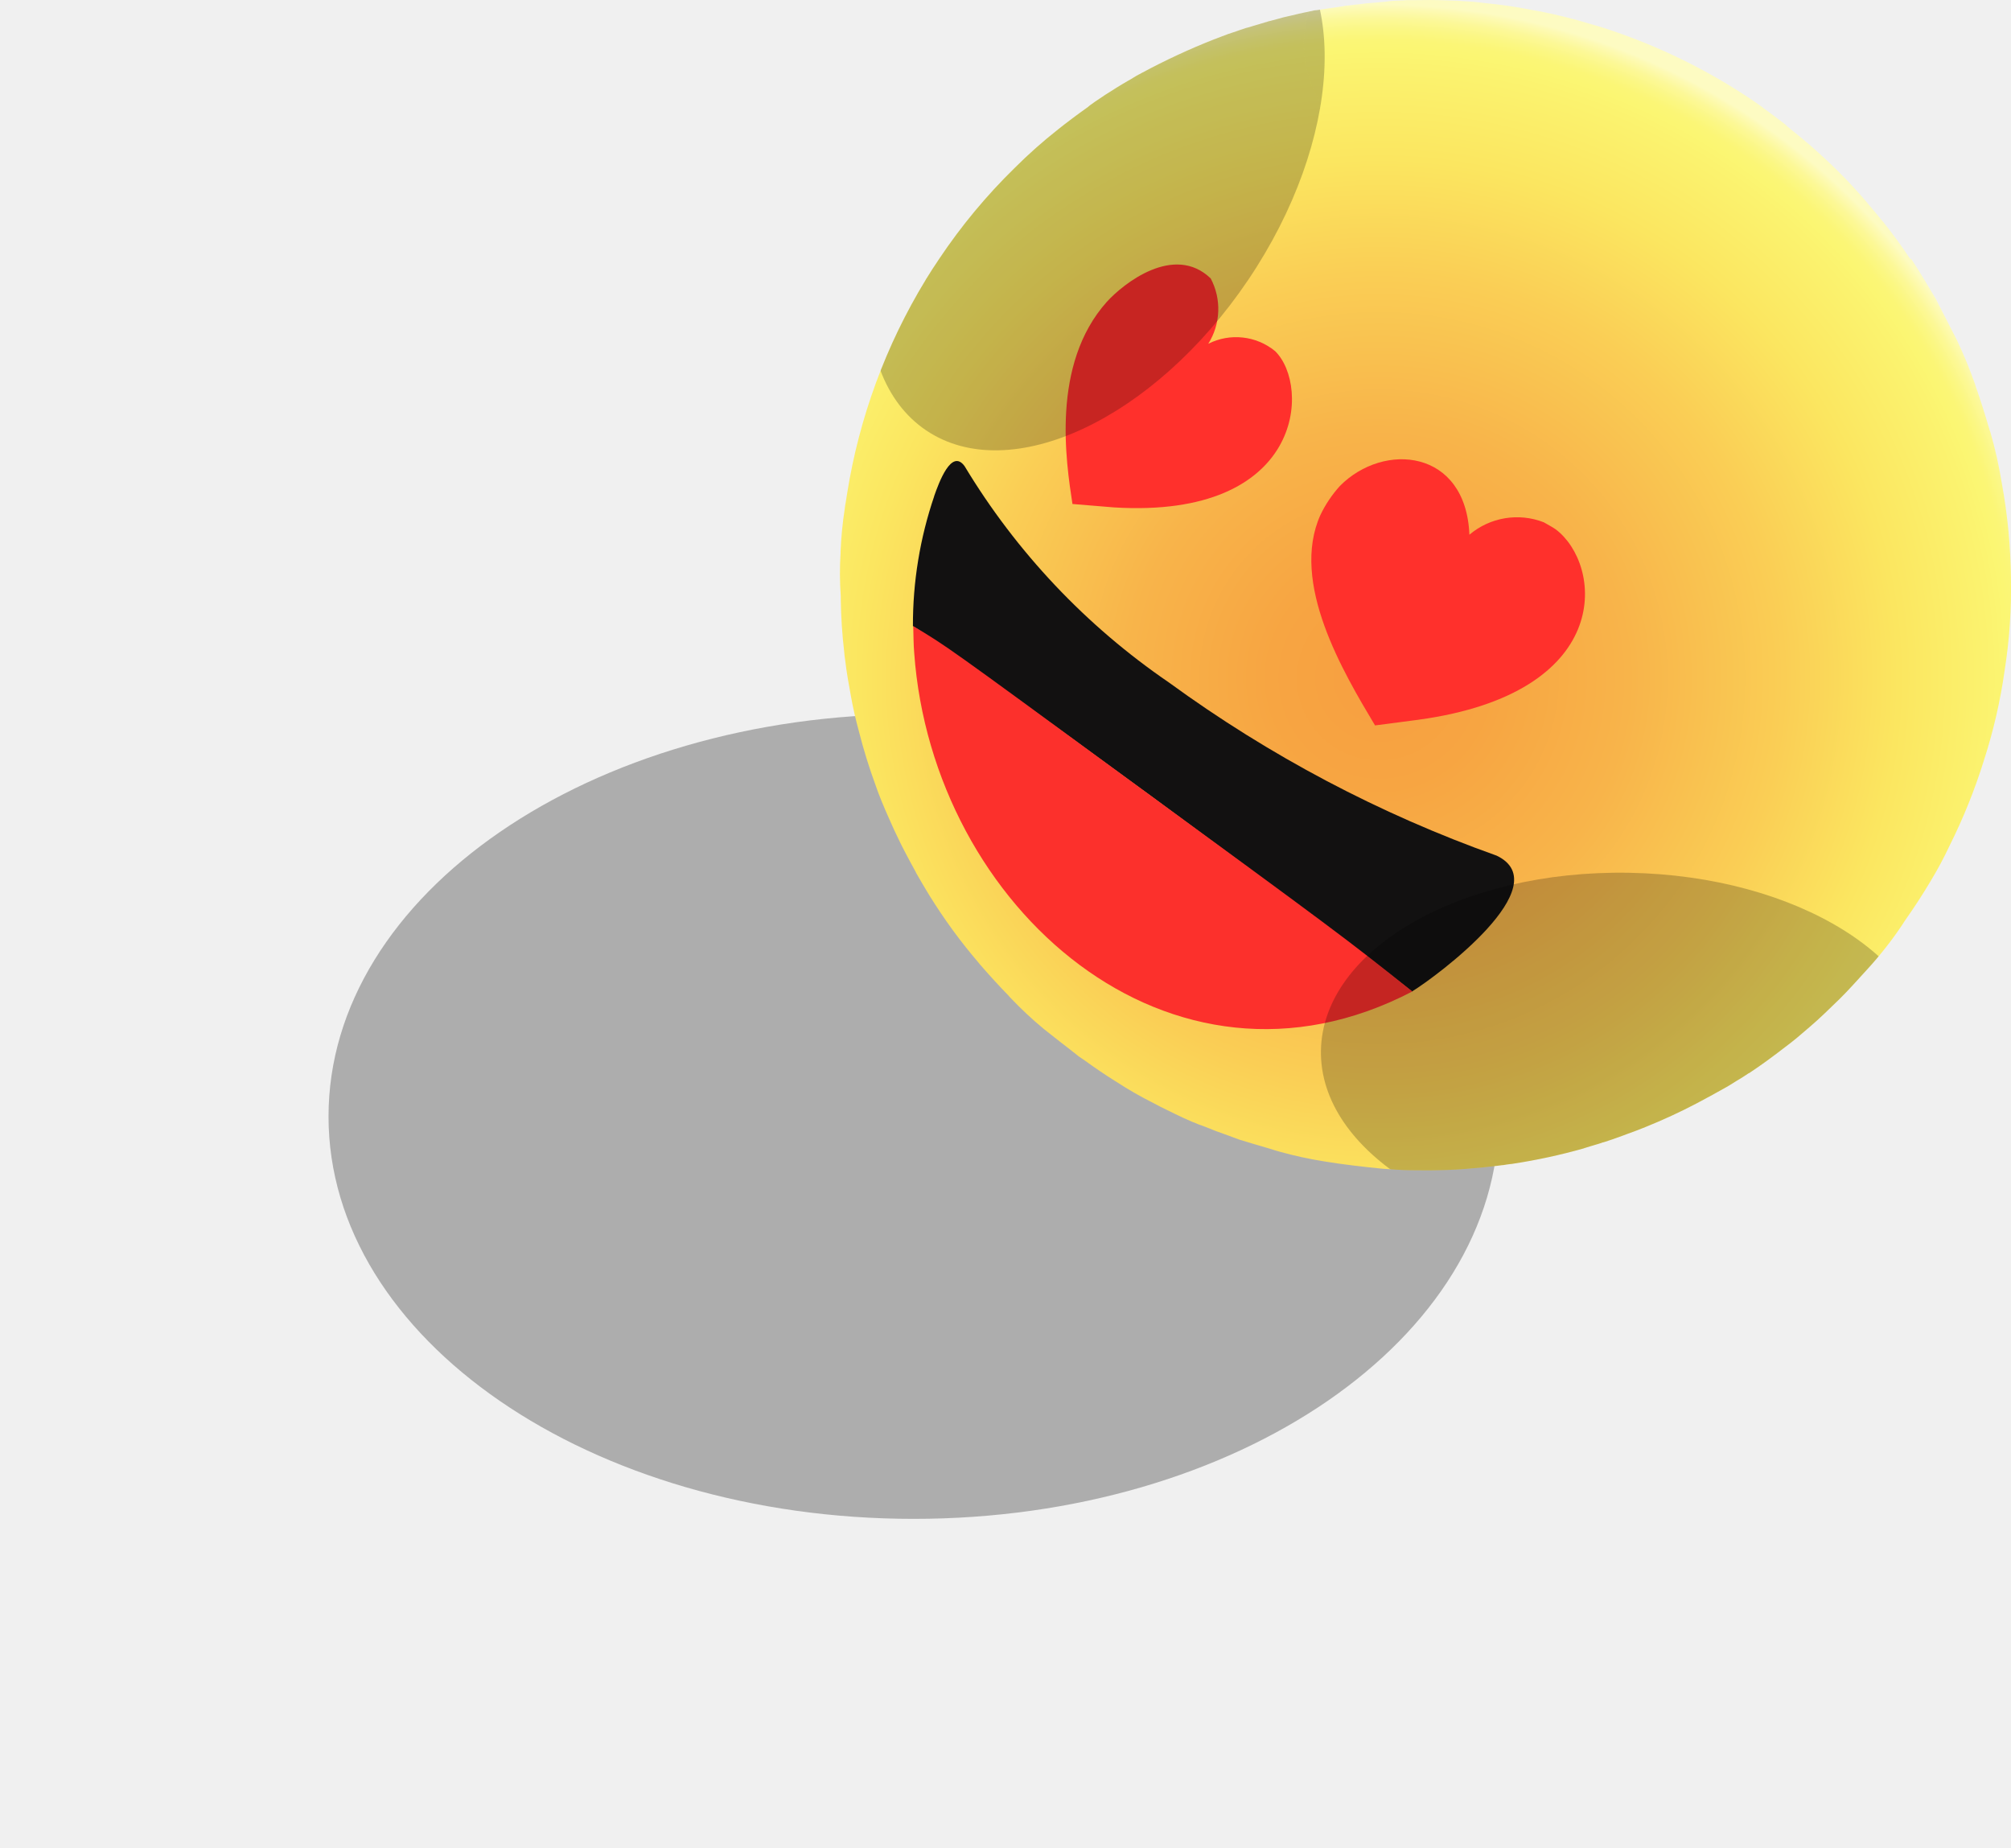
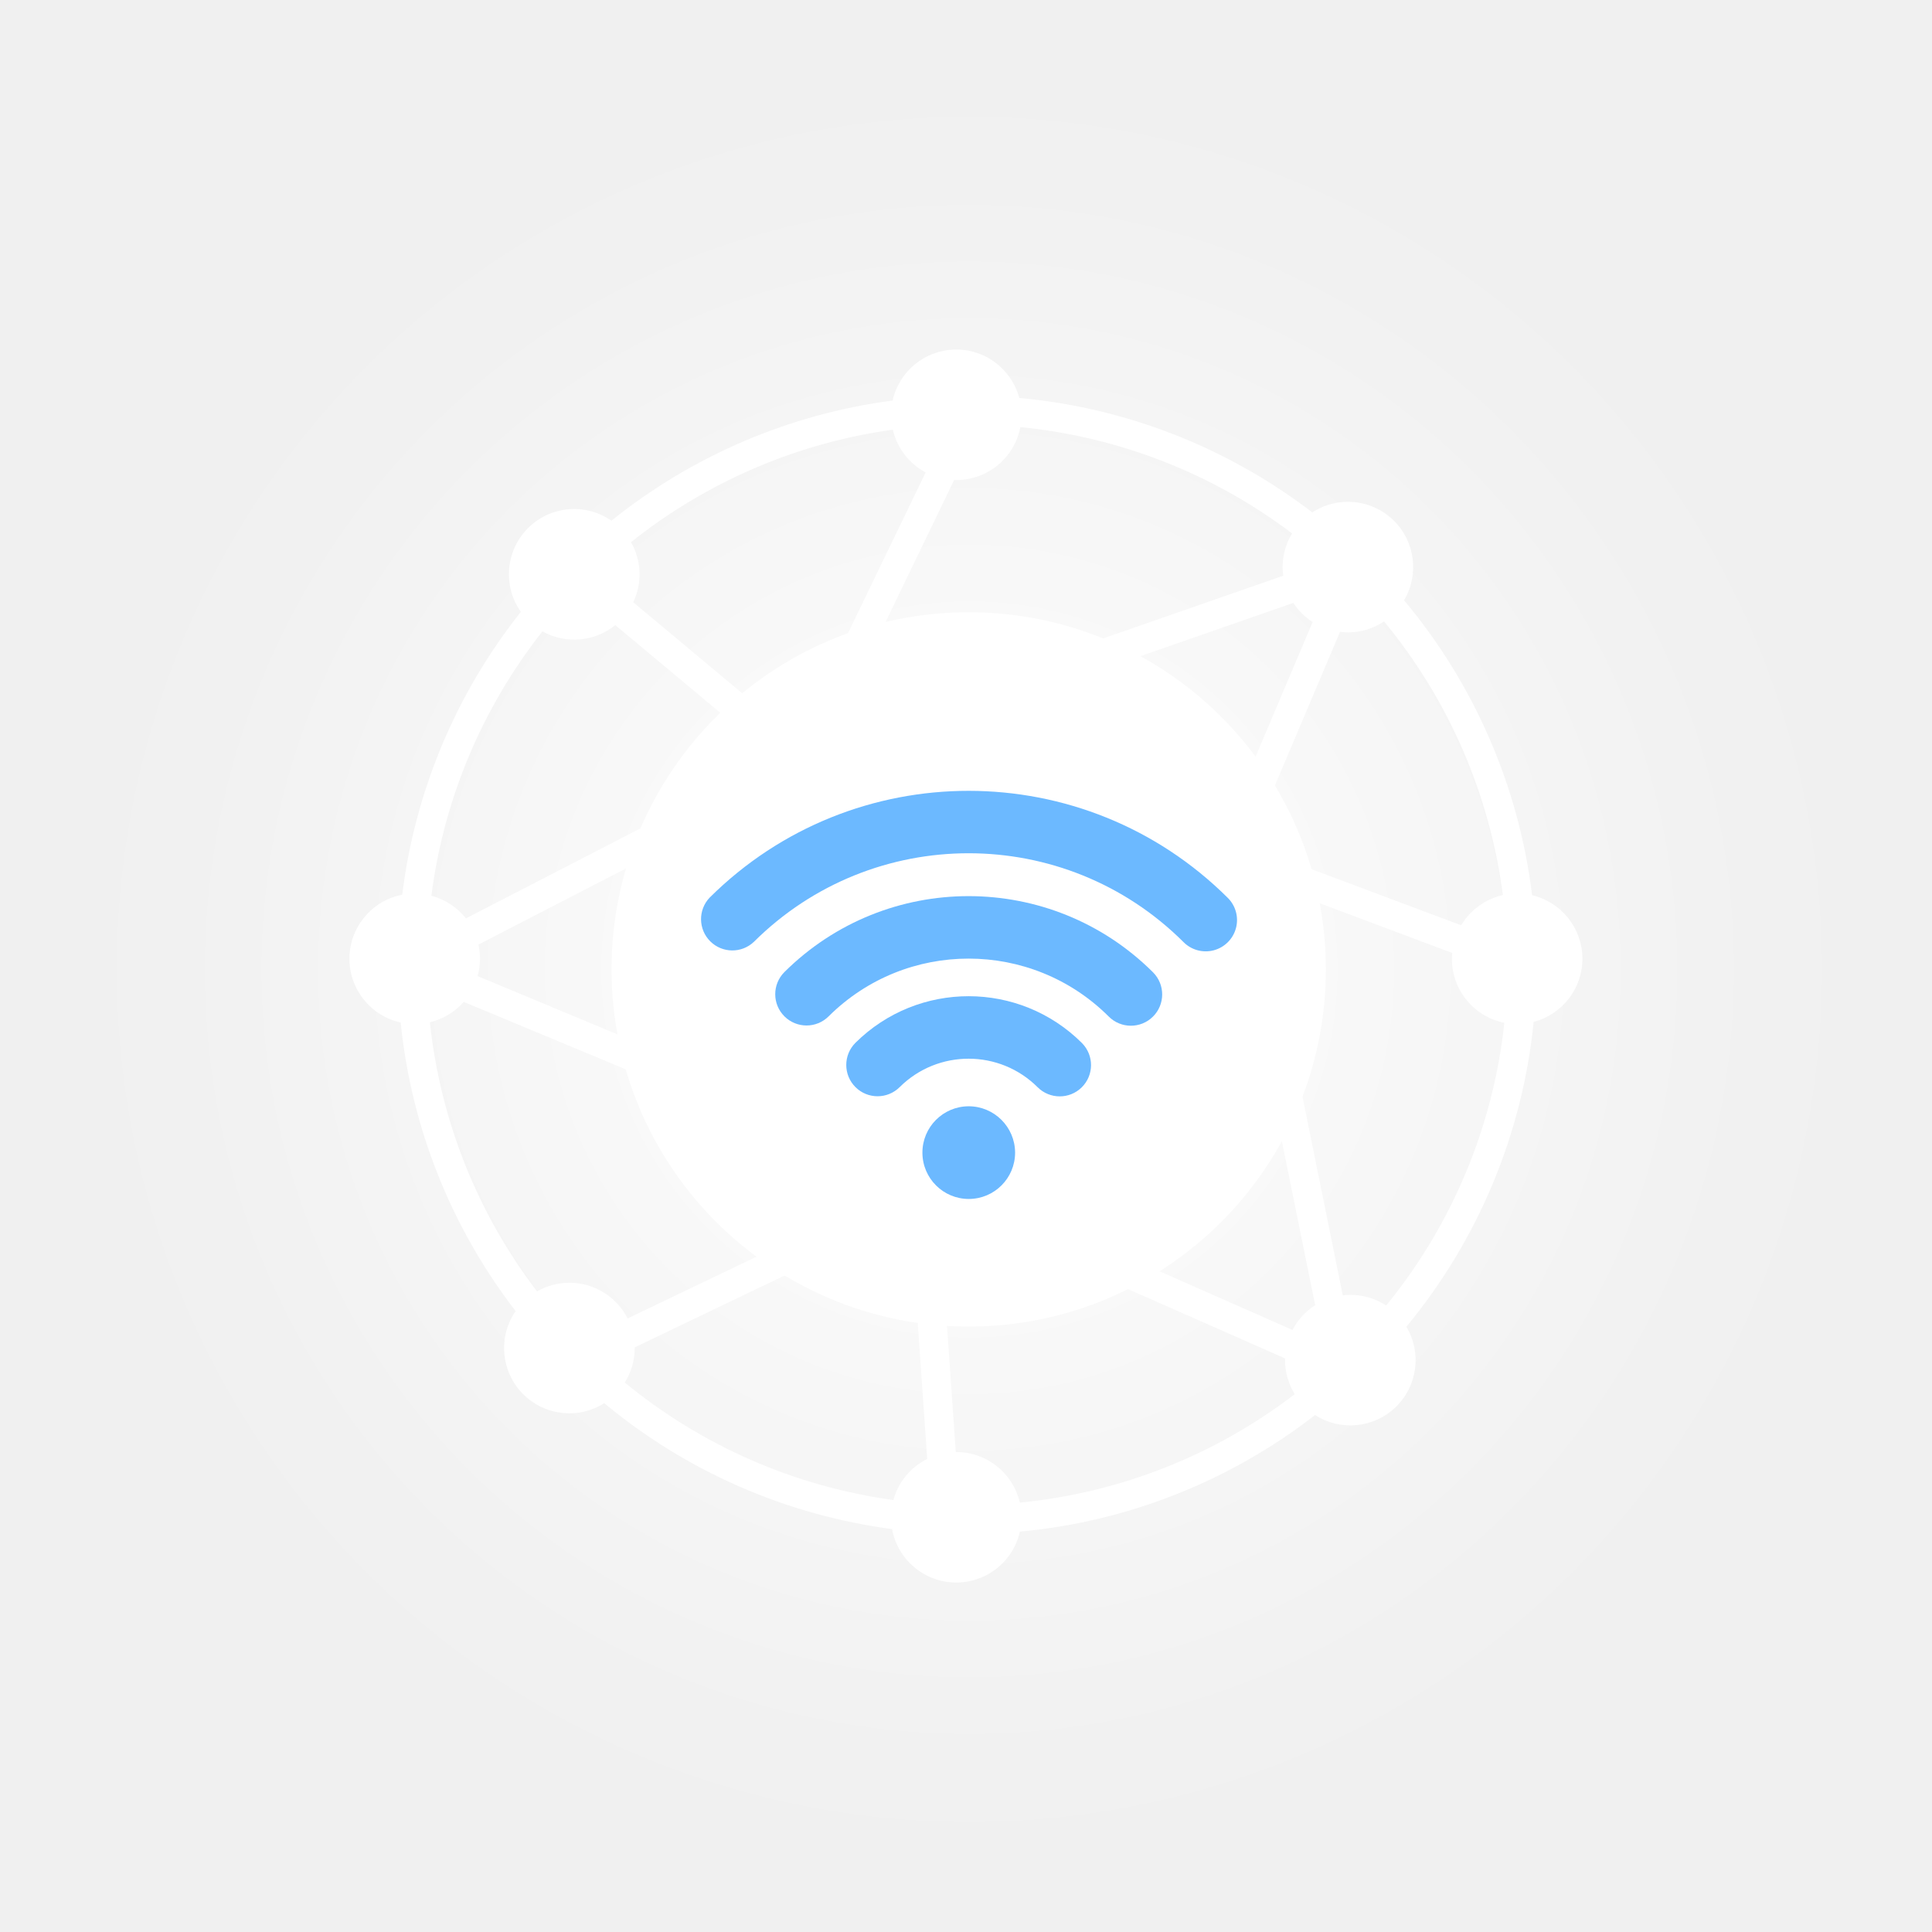
- <svg xmlns="http://www.w3.org/2000/svg" xmlns:xlink="http://www.w3.org/1999/xlink" width="82.478" height="75.758" viewBox="0 0 82.478 75.758">
+ <svg xmlns="http://www.w3.org/2000/svg" width="151.457" height="151.466" viewBox="0 0 151.457 151.466">
  <defs>
-     <radialGradient id="radial-gradient" cx="0.471" cy="0.58" r="0.575" gradientTransform="matrix(-0.999, -0.004, -0.004, 1, 0.933, 0.001)" gradientUnits="objectBoundingBox">
-       <stop offset="0" stop-color="#f79f40" />
-       <stop offset="0.163" stop-color="#f7a542" />
-       <stop offset="0.371" stop-color="#f8b44a" />
-       <stop offset="0.601" stop-color="#face55" />
-       <stop offset="0.771" stop-color="#fbe660" />
-       <stop offset="0.91" stop-color="#fbf36f" />
-       <stop offset="0.932" stop-color="#fbf672" />
-       <stop offset="0.947" stop-color="#fbf676" />
-       <stop offset="0.962" stop-color="#fbf783" />
-       <stop offset="0.978" stop-color="#fcf897" />
-       <stop offset="0.994" stop-color="#fdfab4" />
-       <stop offset="1" stop-color="#fdfbc2" />
+     <radialGradient id="radial-gradient" cx="0.5" cy="0.5" r="0.5" gradientUnits="objectBoundingBox">
+       <stop offset="0" stop-color="#fff" />
+       <stop offset="0.866" stop-color="#fff" stop-opacity="0.078" />
+       <stop offset="1" stop-color="#fff" stop-opacity="0" />
    </radialGradient>
    <clipPath id="clip-path">
-       <path id="Trazado_116496" data-name="Trazado 116496" d="M52.65,29.84v-.06c0-.11-.03-.77-.15-1.75-.01-.09-.02-.17-.03-.26-.02-.12-.04-.25-.06-.38a23.894,23.894,0,0,0-3.15-8.77c0-.01-.01-.01-.01-.02-.17-.29-.35-.57-.54-.85h0a23.353,23.353,0,0,0-3.06-3.74,20.449,20.449,0,0,0-1.77-1.6c-.39-.32-.78-.62-1.19-.91a.265.265,0,0,1-.06-.05l-.05-.04-.21-.15c-.26-.18-.55-.37-.86-.57h0c-.01-.01-.02-.01-.03-.02-.15-.09-.3-.19-.47-.28-.07-.04-.15-.09-.22-.13s-.12-.07-.19-.11a1.092,1.092,0,0,0-.15-.08,25.413,25.413,0,0,0-2.93-1.4c-.26-.11-.47-.18-.58-.23l-.18-.07-.18-.07c-.01,0-.02-.01-.03-.01l-.04-.01-.3-.1-.04-.01c-.01,0-.03-.01-.04-.01l-.2-.07a2.759,2.759,0,0,0-.27-.08l-.23-.07c-.04-.01-.09-.03-.13-.04-.01,0-.03-.01-.04-.01s-.03-.01-.05-.01a.636.636,0,0,1-.07-.02l-.26-.07-.22-.06c-.07-.02-.14-.03-.21-.05h-.01l-.13-.03-.25-.06-.18-.04a2.049,2.049,0,0,0-.24-.05c-.01,0-.03-.01-.04-.01-.06-.01-.12-.03-.18-.04l-.11-.02-.13-.03h-.02l-.04-.01c-.02,0-.05-.01-.07-.01a1.766,1.766,0,0,1-.2-.04.6.6,0,0,0-.12-.02h0a2.068,2.068,0,0,1-.22-.04l-.19-.03c-.03-.01-.07-.01-.11-.02a.985.985,0,0,0-.17-.02,1,1,0,0,0-.16-.02l-.27-.03-.25-.03c-.03,0-.05-.01-.08-.01h-.02a1.641,1.641,0,0,0-.23-.02l-.34-.03c-.08-.01-.16-.01-.23-.02-.09-.01-.17-.01-.26-.02s-.18-.01-.27-.02A.97.97,0,0,1,29.76,7h-.37c-.48-.01-.96-.01-1.45,0-.11,0-.21,0-.31.01s-.22.01-.32.02c-.07,0-.13.01-.19.01-.16.01-.31.02-.46.04-.05,0-.11.01-.16.01-.22.02-.43.04-.64.07-.1.01-.2.02-.3.04h-.01c-.02,0-.04.01-.06.01q-.24.03-.45.06c-.11.02-.23.04-.34.05-.26.04-.47.08-.61.11-.7.14-1.38.3-2.06.5-.41.11-.77.22-1.21.38a24.021,24.021,0,0,0-5.31,2.61h0c-.17.11-.33.22-.49.33a.265.265,0,0,0-.06.05c-.28.2-.56.4-.84.61a.423.423,0,0,1-.07.05l-.02.02-.02.02c-.01.01-.02.02-.03.02s-.02.01-.03.02c-.08.06-.15.12-.23.18-.15.12-.3.24-.44.36-.08.07-.16.13-.24.2-.16.14-.32.27-.46.4l-.02.02-.02.02c-.03.03-.07.06-.1.09-.75.69-1.21,1.19-1.24,1.22-.23.25-.46.51-.69.77-.16.19-.33.38-.5.59-.01.01-.02.03-.04.04l-.03.03c-.34.42-.69.89-1.08,1.46l-.01.01-.01.01c-.01.01-.01.02-.02.02-.18.26-.36.55-.54.86-.16.26-.32.52-.46.75l-.46.88c-.15.29-.29.56-.42.82a16.758,16.758,0,0,0-.76,1.82h0v.01c-.22.6-.42,1.23-.6,1.84l-.01.02a.037.037,0,0,1-.01.03,17.968,17.968,0,0,0-.5,2.13,23.506,23.506,0,0,0-.17,7.66,22.794,22.794,0,0,0,.82,3.68,23.944,23.944,0,0,0,1.38,3.51,15.311,15.311,0,0,0,.75,1.42c.32.56.68,1.11,1.06,1.66.04.07.09.13.13.2a16,16,0,0,0,1.39,1.8c.34.37.78.88,1.14,1.24s.83.82,1.22,1.15h0c.42.37.6.53.99.83q.72.585,1.47,1.08h.01c.16.11.32.22.49.32.19.12.38.24.55.34.09.05.22.13.36.21a.573.573,0,0,1,.07.04c.15.09.33.18.52.29.04.02.09.05.13.07a22.789,22.789,0,0,0,2.12,1c.18.07.42.17.7.28l.24.09.42.15.3.1.11.03c.01,0,.01,0,.02.01l.16.05a2.759,2.759,0,0,0,.27.08l.26.08c.01,0,.02,0,.02.01a22.1,22.1,0,0,0,2.96.66l.09.01c.08.01.17.03.27.04h.03l.23.03.53.06c.24.03.56.05.79.07s.49.03.74.04h.02c.13.01.25.01.37.01.33.01.77,0,1.1.01s.79-.03,1.13-.05c.72-.06,1.68-.17,2.39-.28a18.747,18.747,0,0,0,1.84-.38c.14-.04.28-.08.43-.12.43-.12.87-.25,1.24-.36l.43-.16c.35-.12.69-.25,1.03-.38l.17-.06c.4-.15.89-.38,1.32-.59.19-.09.37-.18.55-.28a15.71,15.71,0,0,0,1.56-.88c.02-.01.03-.02.05-.03.41-.26.82-.52,1.22-.81.09-.06.18-.12.26-.17l.44-.34c.12-.09.23-.18.35-.27l.66-.52a14.289,14.289,0,0,0,1.37-1.26l.03-.03.07-.07c.35-.35.74-.77,1.2-1.29a.138.138,0,0,0,.03-.04h0a20.958,20.958,0,0,0,2.02-2.71c.01-.01.01-.02.02-.03.19-.3.38-.61.57-.95v-.01h0c.08-.14.16-.29.24-.44.11-.2.22-.41.31-.59l.09-.18c.16-.32.31-.65.47-.99.21-.47.41-.94.56-1.36h0c.26-.7.5-1.44.71-2.23.13-.48.25-.96.33-1.41.1-.48.18-.98.25-1.5.02-.12.03-.23.05-.34.08-.69.14-1.41.16-2.14v-.13C52.68,31.04,52.68,30.45,52.65,29.84Z" transform="translate(-4.654 -6.992)" />
+       <rect id="Rectángulo_454829" data-name="Rectángulo 454829" width="96.667" height="96.667" fill="none" />
    </clipPath>
-     <linearGradient id="linear-gradient" x1="-0.166" y1="-323.933" x2="-1.166" y2="-323.933" gradientUnits="objectBoundingBox">
-       <stop offset="0" stop-color="#19b79c" />
-       <stop offset="0.405" stop-color="#1dbb9e" />
-       <stop offset="0.825" stop-color="#2ac8a3" />
-       <stop offset="0.997" stop-color="#31cfa6" />
-     </linearGradient>
-     <linearGradient id="linear-gradient-2" x1="-2.106" y1="-363.238" x2="-3.08" y2="-363.238" xlink:href="#linear-gradient" />
    <clipPath id="clip-path-2">
-       <path id="Trazado_116504" data-name="Trazado 116504" d="M4.652,29.65v-.06a15.757,15.757,0,0,1,.17-1.74,2.335,2.335,0,0,1,.04-.26c.02-.12.04-.25.06-.38a24.088,24.088,0,0,1,3.22-8.75c0-.01.01-.01.01-.02.18-.29.36-.57.55-.85h0a23.39,23.39,0,0,1,3.09-3.72,20.134,20.134,0,0,1,1.78-1.58q.585-.465,1.2-.9a.265.265,0,0,0,.06-.05l.05-.04.21-.15c.26-.18.55-.37.86-.56h0c.01-.01.02-.01.03-.02.15-.09.31-.19.47-.28a2.53,2.53,0,0,0,.22-.13c.06-.04.12-.07.19-.11.05-.03.1-.05.15-.08a27.308,27.308,0,0,1,2.95-1.37c.26-.1.47-.18.58-.22l.18-.06.18-.06c.01,0,.02-.01.03-.01l.05-.02.3-.1.04-.01c.01,0,.03-.01.04-.01l.2-.06c.08-.02.19-.06.27-.08l.23-.07a.647.647,0,0,0,.13-.04c.01,0,.03-.01.04-.01s.03-.01.05-.01a.637.637,0,0,0,.07-.02l.26-.07.22-.06c.07-.02.14-.03.21-.05h.01l.13-.03c.08-.02.18-.04.25-.06l.18-.04c.08-.02.16-.03.24-.05.01,0,.03-.01.04-.01a1.163,1.163,0,0,0,.18-.04l.11-.01.13-.02h.02l.04-.01c.02,0,.05-.01.07-.01l.2-.03c.04-.01.09-.01.13-.02h0l.22-.03.19-.03a.516.516,0,0,0,.11-.02.985.985,0,0,1,.17-.02c.06-.01.11-.01.16-.02l.27-.03.25-.03c.03,0,.05-.01.08-.01h.02c.07-.01.15-.01.23-.02l.34-.03c.08-.01.16-.01.23-.02a1.569,1.569,0,0,1,.24-.03,2.437,2.437,0,0,1,.27-.01.86.86,0,0,1,.16-.01l.15-.01h.24c.49-.01.97-.01,1.45.01.11,0,.21.01.31.01s.22.01.32.02c.07,0,.13.01.19.01.16.01.31.02.46.04.05.01.11.01.16.02.22.02.43.05.64.07.1.01.2.03.3.04h.01c.02,0,.04.01.06.01.16.02.31.05.45.07l.34.06c.26.05.47.09.6.11.69.14,1.38.31,2.06.52.41.11.76.23,1.21.39a24.178,24.178,0,0,1,5.28,2.65h0c.16.11.33.22.49.34a.265.265,0,0,1,.06.05c.28.2.56.41.83.62a.424.424,0,0,0,.07.05l.02.02.02.02.03.03c.01.01.02.01.02.02.08.06.15.12.22.18.15.12.3.24.44.36.08.07.16.14.24.2.16.14.31.28.46.41l.02.02.02.02c.03.03.07.06.1.09.75.69,1.2,1.2,1.23,1.23.23.25.46.51.68.78.16.19.32.38.49.59.01.01.02.03.04.04l.02.03c.33.42.69.89,1.07,1.47l.04.01.01.01c.01.01.01.02.02.02.17.26.36.56.54.86.16.26.31.53.45.75l.45.88c.15.29.29.56.42.82a18.431,18.431,0,0,1,.75,1.83h0v.01c.21.6.41,1.23.59,1.85l.01.02a.037.037,0,0,0,.01.03,17.59,17.59,0,0,1,.48,2.14,22.71,22.71,0,0,1,.37,3.87,21.465,21.465,0,0,1-.26,3.8,21.96,21.96,0,0,1-.85,3.68,23.286,23.286,0,0,1-1.41,3.5,15.244,15.244,0,0,1-.76,1.42c-.33.56-.69,1.11-1.07,1.65-.04.07-.09.13-.13.2a15.2,15.2,0,0,1-1.41,1.79c-.34.37-.79.88-1.15,1.23s-.84.82-1.22,1.14h0c-.43.37-.6.52-1,.82-.49.38-.98.74-1.48,1.07H41.9c-.16.11-.32.21-.49.31-.19.12-.38.24-.55.33-.09.05-.22.12-.36.2a.574.574,0,0,0-.07.04c-.15.08-.33.18-.52.28-.04.02-.09.05-.13.07a23.108,23.108,0,0,1-2.12.98c-.18.07-.42.17-.71.27l-.24.09-.42.15-.3.1-.11.03c-.01,0-.01,0-.02.01l-.16.05c-.08.02-.19.06-.27.08l-.26.08c-.01,0-.02,0-.02.01a23.962,23.962,0,0,1-2.96.64l-.09.01c-.08.01-.17.02-.27.04H31.8l-.23.03-.53.06c-.24.02-.56.05-.79.07s-.49.03-.74.04h-.02c-.13,0-.25.01-.37.01-.33.01-.77,0-1.1,0s-.79-.04-1.13-.06c-.72-.07-1.68-.18-2.39-.3a16.281,16.281,0,0,1-1.84-.4c-.14-.04-.28-.08-.43-.13-.43-.12-.87-.26-1.24-.37l-.43-.16c-.35-.12-.69-.25-1.03-.39l-.17-.06c-.4-.15-.88-.38-1.32-.6-.19-.09-.37-.18-.55-.28a15.612,15.612,0,0,1-1.55-.89.219.219,0,0,0-.05-.03c-.41-.26-.81-.53-1.21-.82-.09-.06-.17-.12-.25-.17L14,49.97c-.12-.09-.23-.18-.35-.27l-.66-.52a15.233,15.233,0,0,1-1.36-1.27l-.03-.03-.06-.07c-.34-.35-.74-.78-1.19-1.3a.138.138,0,0,1-.03-.04h0a21.889,21.889,0,0,1-2-2.73c-.01-.01-.01-.02-.02-.03-.18-.3-.37-.61-.56-.95v-.01h0c-.08-.14-.16-.29-.24-.44-.11-.21-.22-.41-.31-.59l-.09-.18c-.16-.32-.31-.65-.46-.99-.21-.47-.41-.95-.55-1.36h0a22.441,22.441,0,0,1-.69-2.23c-.13-.48-.24-.96-.32-1.41-.09-.49-.18-.98-.24-1.5-.02-.12-.03-.23-.04-.34a21.166,21.166,0,0,1-.14-2.14v-.13A13.347,13.347,0,0,1,4.652,29.65Z" transform="translate(-4.627 -6.983)" fill="url(#radial-gradient)" />
+       <rect id="Rectángulo_454808" data-name="Rectángulo 454808" width="151.457" height="151.466" fill="none" />
    </clipPath>
  </defs>
-   <g id="Grupo_157926" data-name="Grupo 157926" transform="translate(13.474)">
-     <ellipse id="Elipse_4737" data-name="Elipse 4737" cx="24" cy="16.5" rx="24" ry="16.5" transform="translate(0 29.284)" fill="#0b0b0b" opacity="0.292" style="mix-blend-mode: multiply;isolation: isolate" />
-     <path id="Trazado_116493" data-name="Trazado 116493" d="M4.652,29.65v-.06a15.757,15.757,0,0,1,.17-1.74,2.335,2.335,0,0,1,.04-.26c.02-.12.04-.25.06-.38a24.088,24.088,0,0,1,3.22-8.75c0-.01.01-.01.01-.02.18-.29.36-.57.55-.85h0a23.39,23.39,0,0,1,3.09-3.72,20.134,20.134,0,0,1,1.78-1.58q.585-.465,1.2-.9a.265.265,0,0,0,.06-.05l.05-.04.21-.15c.26-.18.55-.37.86-.56h0c.01-.01.02-.01.03-.02.15-.09.31-.19.47-.28a2.53,2.53,0,0,0,.22-.13c.06-.04.12-.07.19-.11.05-.03.1-.05.15-.08a27.308,27.308,0,0,1,2.95-1.37c.26-.1.47-.18.58-.22l.18-.06.18-.06c.01,0,.02-.01.03-.01l.05-.02.3-.1.04-.01c.01,0,.03-.01.04-.01l.2-.06c.08-.02.19-.06.27-.08l.23-.07a.647.647,0,0,0,.13-.04c.01,0,.03-.01.04-.01s.03-.01.05-.01a.637.637,0,0,0,.07-.02l.26-.07.22-.06c.07-.02.14-.03.21-.05h.01l.13-.03c.08-.02.18-.04.25-.06l.18-.04c.08-.02.16-.03.24-.05.01,0,.03-.01.04-.01a1.163,1.163,0,0,0,.18-.04l.11-.01.13-.02h.02l.04-.01c.02,0,.05-.01.07-.01l.2-.03c.04-.01.09-.01.13-.02h0l.22-.03.19-.03a.516.516,0,0,0,.11-.02.985.985,0,0,1,.17-.02c.06-.01.11-.01.16-.02l.27-.03.25-.03c.03,0,.05-.01.08-.01h.02c.07-.01.15-.01.23-.02l.34-.03c.08-.01.16-.01.23-.02a1.569,1.569,0,0,1,.24-.03,2.437,2.437,0,0,1,.27-.01.86.86,0,0,1,.16-.01l.15-.01h.24c.49-.01.97-.01,1.45.01.11,0,.21.01.31.01s.22.01.32.02c.07,0,.13.01.19.01.16.01.31.02.46.04.05.01.11.01.16.02.22.02.43.05.64.07.1.01.2.03.3.04h.01c.02,0,.04.01.06.01.16.02.31.05.45.07l.34.06c.26.05.47.09.6.11.69.14,1.38.31,2.06.52.41.11.76.23,1.21.39a24.178,24.178,0,0,1,5.28,2.65h0c.16.11.33.22.49.34a.265.265,0,0,1,.06.05c.28.2.56.41.83.62a.424.424,0,0,0,.07.05l.02.02.02.02.03.03c.01.01.02.01.02.02.08.06.15.12.22.18.15.12.3.24.44.36.08.07.16.14.24.2.16.14.31.28.46.41l.02.02.02.02c.03.03.07.06.1.09.75.69,1.2,1.2,1.23,1.23.23.25.46.51.68.78.16.19.32.38.49.59.01.01.02.03.04.04l.02.03c.33.42.69.89,1.07,1.47l.04.01.01.01c.01.01.01.02.02.02.17.26.36.56.54.86.16.26.31.53.45.75l.45.88c.15.29.29.56.42.82a18.431,18.431,0,0,1,.75,1.83h0v.01c.21.6.41,1.23.59,1.85l.01.02a.037.037,0,0,0,.01.03,17.59,17.59,0,0,1,.48,2.14,22.71,22.71,0,0,1,.37,3.87,21.465,21.465,0,0,1-.26,3.8,21.96,21.96,0,0,1-.85,3.68,23.286,23.286,0,0,1-1.41,3.5,15.244,15.244,0,0,1-.76,1.42c-.33.56-.69,1.11-1.07,1.65-.04.07-.09.13-.13.2a15.2,15.2,0,0,1-1.41,1.79c-.34.37-.79.88-1.15,1.23s-.84.82-1.22,1.14h0c-.43.37-.6.52-1,.82-.49.38-.98.74-1.48,1.07H41.9c-.16.11-.32.21-.49.31-.19.12-.38.24-.55.33-.09.05-.22.12-.36.2a.574.574,0,0,0-.07.04c-.15.08-.33.18-.52.28-.04.02-.09.05-.13.07a23.108,23.108,0,0,1-2.12.98c-.18.07-.42.17-.71.27l-.24.09-.42.15-.3.1-.11.03c-.01,0-.01,0-.02.01l-.16.05c-.08.02-.19.06-.27.08l-.26.08c-.01,0-.02,0-.02.01a23.962,23.962,0,0,1-2.96.64l-.09.01c-.08.01-.17.02-.27.04H31.8l-.23.03-.53.06c-.24.02-.56.05-.79.07s-.49.03-.74.04h-.02c-.13,0-.25.01-.37.01-.33.01-.77,0-1.1,0s-.79-.04-1.13-.06c-.72-.07-1.68-.18-2.39-.3a16.281,16.281,0,0,1-1.84-.4c-.14-.04-.28-.08-.43-.13-.43-.12-.87-.26-1.24-.37l-.43-.16c-.35-.12-.69-.25-1.03-.39l-.17-.06c-.4-.15-.88-.38-1.32-.6-.19-.09-.37-.18-.55-.28a15.612,15.612,0,0,1-1.55-.89.219.219,0,0,0-.05-.03c-.41-.26-.81-.53-1.21-.82-.09-.06-.17-.12-.25-.17L14,49.97c-.12-.09-.23-.18-.35-.27l-.66-.52a15.233,15.233,0,0,1-1.36-1.27l-.03-.03-.06-.07c-.34-.35-.74-.78-1.19-1.3a.138.138,0,0,1-.03-.04h0a21.889,21.889,0,0,1-2-2.73c-.01-.01-.01-.02-.02-.03-.18-.3-.37-.61-.56-.95v-.01h0c-.08-.14-.16-.29-.24-.44-.11-.21-.22-.41-.31-.59l-.09-.18c-.16-.32-.31-.65-.46-.99-.21-.47-.41-.95-.55-1.36h0a22.441,22.441,0,0,1-.69-2.23c-.13-.48-.24-.96-.32-1.41-.09-.49-.18-.98-.24-1.5-.02-.12-.03-.23-.04-.34a21.166,21.166,0,0,1-.14-2.14v-.13A13.347,13.347,0,0,1,4.652,29.65Z" transform="translate(16.349 -6.983)" fill="url(#radial-gradient)" />
-     <g id="Grupo_86225" data-name="Grupo 86225" transform="translate(20.955 0.009)" clip-path="url(#clip-path)">
-       <path id="Trazado_116494" data-name="Trazado 116494" d="M50.67,21.64a4.37,4.37,0,0,1,.18-.46C50.8,21.33,50.74,21.48,50.67,21.64Z" transform="translate(-48.844 -6.992)" fill="url(#linear-gradient)" />
-       <path id="Trazado_116495" data-name="Trazado 116495" d="M4.7,34.92c.03-.14.05-.28.08-.41C4.75,34.65,4.73,34.79,4.7,34.92Z" transform="translate(43.196 -6.992)" fill="url(#linear-gradient-2)" />
-     </g>
-     <path id="Trazado_116497" data-name="Trazado 116497" d="M25.873,27.33A16.375,16.375,0,0,0,25,32.66c2.26,1.39,16.97,12.2,20.47,14.98,1.03-.63,6.02-4.35,3.47-5.57a52.925,52.925,0,0,1-13.44-7.1,28.664,28.664,0,0,1-8.38-8.87c-.54-.75-1.06.69-1.25,1.23" transform="translate(-1.032 -6.983)" fill="#121111" />
-     <path id="Trazado_116499" data-name="Trazado 116499" d="M29.22,33.76c.75,10.43,10.52,19.05,20.43,13.88-2.65-2.12-3.33-2.62-11.66-8.71-7.45-5.46-7.45-5.46-8.81-6.27.01.33.01.77.04,1.1" transform="translate(-5.199 -6.983)" fill="#fc302c" />
-     <g id="Grupo_86231" data-name="Grupo 86231" transform="translate(40.307 18.833)">
-       <path id="Trazado_116501" data-name="Trazado 116501" d="M22.473,28.1c-1.25,2.78.93,6.44,2.24,8.63.65-.09,1.52-.19,2.17-.29,7.67-1.22,7.14-6.32,5.24-7.75-.14-.1-.34-.2-.49-.29a3.024,3.024,0,0,0-3.05.51c-.14-3.51-3.51-3.82-5.31-2a4.969,4.969,0,0,0-.8,1.19" transform="translate(-22.099 -25.816)" fill="#ff302c" />
-     </g>
-     <g id="Grupo_86232" data-name="Grupo 86232" transform="translate(30.232 10.846)">
-       <path id="Trazado_116503" data-name="Trazado 116503" d="M35.806,19.36c-2.3,2.57-1.67,6.58-1.41,8.29.51.04,1.19.1,1.7.14,7.78.48,8.08-4.98,6.61-6.41a2.529,2.529,0,0,0-2.74-.3,2.679,2.679,0,0,0,.1-2.68c-1.5-1.44-3.58.21-4.26.96" transform="translate(-34.117 -17.829)" fill="#ff302c" />
-     </g>
-     <g id="Enmascarar_grupo_59" data-name="Enmascarar grupo 59" transform="translate(20.976 0)" clip-path="url(#clip-path-2)">
-       <g id="Grupo_86233" data-name="Grupo 86233" transform="translate(-2.683 -7.272)" opacity="0.561" style="mix-blend-mode: multiply;isolation: isolate">
-         <g id="Grupo_86230" data-name="Grupo 86230" transform="translate(0)">
-           <ellipse id="Elipse_4734" data-name="Elipse 4734" cx="12.5" cy="7.5" rx="12.5" ry="7.5" transform="translate(21.707 1.557)" fill="#fff" opacity="0.743" />
-           <ellipse id="Elipse_4735" data-name="Elipse 4735" cx="12.5" cy="7.5" rx="12.5" ry="7.5" transform="translate(26.415 8.388) rotate(124)" opacity="0.387" />
-           <ellipse id="Elipse_4736" data-name="Elipse 4736" cx="12.5" cy="7.5" rx="12.5" ry="7.5" transform="matrix(-1, -0.017, 0.017, -1, 47.282, 58.274)" opacity="0.387" />
+   <g id="Grupo_1184535" data-name="Grupo 1184535" transform="translate(13073 12011)">
+     <circle id="Elipse_13694" data-name="Elipse 13694" cx="71" cy="71" r="71" transform="translate(-13068 -12006)" fill="url(#radial-gradient)" />
+     <g id="Grupo_1184530" data-name="Grupo 1184530" transform="translate(-14255.376 -12499.983)">
+       <g id="Grupo_1177593" data-name="Grupo 1177593" transform="translate(297.438 346.529)">
+         <g id="Grupo_1177591" data-name="Grupo 1177591">
+           <g id="Grupo_1177589" data-name="Grupo 1177589" transform="translate(912.333 169.854)">
+             <g id="Grupo_1177587" data-name="Grupo 1177587" transform="translate(0 0)" clip-path="url(#clip-path)">
+               <path id="Trazado_997422" data-name="Trazado 997422" d="M92.72,42.786A44.443,44.443,0,0,0,82.681,19.659a5.111,5.111,0,0,0-7.192-6.886A44.377,44.377,0,0,0,52.514,3.8a5.112,5.112,0,0,0-9.929.2A44.438,44.438,0,0,0,20.54,13.422a5.114,5.114,0,0,0-7.1,7.146,44.4,44.4,0,0,0-9.3,22.175,5.116,5.116,0,0,0-.122,10.019,44.388,44.388,0,0,0,9.011,22.624,5.113,5.113,0,0,0,6.947,7.22,44.435,44.435,0,0,0,22.568,9.871,5.114,5.114,0,0,0,10.019.2,44.4,44.4,0,0,0,23.144-9.143,5.112,5.112,0,0,0,7.156-6.921,44.454,44.454,0,0,0,9.978-23.9,5.114,5.114,0,0,0-.12-9.927M78.281,22.177a5.085,5.085,0,0,0,2.832-.857,42.2,42.2,0,0,1,9.314,21.453,5.121,5.121,0,0,0-3.268,2.367l-13.07-4.9c.01-.143.02-.288.02-.436a5.114,5.114,0,0,0-2.166-4.179l5.717-13.488a5.54,5.54,0,0,0,.62.041m-2.763-.814-5.681,13.4A5.061,5.061,0,0,0,64.2,38.015L40.559,32.568a4.975,4.975,0,0,0-.107-1.018L74,19.866a5.13,5.13,0,0,0,1.513,1.5M47.575,10.235A5.118,5.118,0,0,0,52.6,6.085a42.135,42.135,0,0,1,21.3,8.332,5.089,5.089,0,0,0-.74,2.643,5.372,5.372,0,0,0,.048.676L39.49,29.476a5.133,5.133,0,0,0-.926-.926l8.845-18.323c.056,0,.11.008.166.008M42.6,6.286a5.119,5.119,0,0,0,2.574,3.35L36.5,27.594a5.132,5.132,0,0,0-1.056-.11,5.08,5.08,0,0,0-2.916.916L22.249,19.815a5.087,5.087,0,0,0-.173-4.709A42.168,42.168,0,0,1,42.6,6.286M10.11,46.654,31.369,35.689A5.1,5.1,0,0,0,35.4,37.717l7.286,23.29a5.2,5.2,0,0,0-1.128,1.248L10.047,49.123a5.083,5.083,0,0,0,.189-1.357,5.143,5.143,0,0,0-.125-1.112m5.021-24.56a5.114,5.114,0,0,0,5.712-.487l10.149,8.475a5.1,5.1,0,0,0-.564,3.536L9.133,44.6a5.116,5.116,0,0,0-2.709-1.776,42.149,42.149,0,0,1,8.707-20.728m2.117,51.07a5.1,5.1,0,0,0-2.541.679,42.112,42.112,0,0,1-8.4-21.1,5.122,5.122,0,0,0,2.656-1.6L40.791,64.4a5.487,5.487,0,0,0-.041.615,5.117,5.117,0,0,0,.306,1.73L21.808,75.964a5.117,5.117,0,0,0-4.559-2.8M42.643,90.2a42.21,42.21,0,0,1-21.057-9.212,5.064,5.064,0,0,0,.781-2.7l0-.059,19.93-9.552a5.118,5.118,0,0,0,1.806,1.14l1.194,17.162A5.117,5.117,0,0,0,42.643,90.2m2.12-30.178-7.131-22.8a5.125,5.125,0,0,0,2.431-2.431L63.9,40.278a5.087,5.087,0,0,0,.814,2.327L48.365,60.547a5.054,5.054,0,0,0-3.6-.528M52.557,90.4a5.116,5.116,0,0,0-4.982-3.965l-.038,0L46.4,70.1a5.108,5.108,0,0,0,3.128-1.518L73.359,79.1c0,.046-.008.087-.008.133a5.092,5.092,0,0,0,.758,2.669,42.132,42.132,0,0,1-21.552,8.5M73.933,76.865,50.723,66.624a5.087,5.087,0,0,0-.671-4.551l16.3-17.891a5.087,5.087,0,0,0,2.64.74,5.635,5.635,0,0,0,.628-.041l6.092,30.043a5.106,5.106,0,0,0-1.778,1.941m7.342-1.913a5.087,5.087,0,0,0-3.4-.8L71.78,44.092a5.138,5.138,0,0,0,1.612-1.684l13.062,4.9a4.535,4.535,0,0,0-.023.459,5.116,5.116,0,0,0,4.113,5.016,42.167,42.167,0,0,1-9.268,22.17" transform="translate(0 0.001)" fill="#fff" />
+             </g>
+           </g>
+         </g>
+       </g>
+       <circle id="Elipse_13615" data-name="Elipse 13615" cx="28" cy="28" r="28" transform="translate(1230.32 536.983)" fill="#fff" />
+       <g id="wifi" transform="translate(1237.291 490.318)">
+         <g id="Grupo_1184537" data-name="Grupo 1184537" transform="translate(17.375 85.396)">
+           <g id="Grupo_1184536" data-name="Grupo 1184536">
+             <path id="Trazado_1030198" data-name="Trazado 1030198" d="M213.162,358.88a3.633,3.633,0,1,0,3.646,3.633A3.644,3.644,0,0,0,213.162,358.88Z" transform="translate(-209.516 -358.88)" fill="#6cb9ff" />
+           </g>
+         </g>
+         <g id="Grupo_1184539" data-name="Grupo 1184539" transform="translate(11.428 76.767)">
+           <g id="Grupo_1184538" data-name="Grupo 1184538" transform="translate(0 0)">
+             <path id="Trazado_1030199" data-name="Trazado 1030199" d="M156.295,258.512a12.593,12.593,0,0,0-17.767-.024A2.454,2.454,0,0,0,142,261.957a7.666,7.666,0,0,1,10.815.014,2.453,2.453,0,0,0,3.48-3.458Z" transform="translate(-137.807 -254.833)" fill="#6cb9ff" />
+           </g>
+         </g>
+         <g id="Grupo_1184541" data-name="Grupo 1184541" transform="translate(0 60.665)">
+           <g id="Grupo_1184540" data-name="Grupo 1184540" transform="translate(0 0)">
+             <path id="Trazado_1030200" data-name="Trazado 1030200" d="M41.342,69.058a28.8,28.8,0,0,0-40.623-.02A2.453,2.453,0,0,0,4.193,72.5a23.868,23.868,0,0,1,33.671.017,2.453,2.453,0,1,0,3.477-3.461Z" transform="translate(0 -60.665)" fill="#6cb9ff" />
+           </g>
+         </g>
+         <g id="Grupo_1184543" data-name="Grupo 1184543" transform="translate(5.857 68.92)">
+           <g id="Grupo_1184542" data-name="Grupo 1184542" transform="translate(0 0)">
+             <path id="Trazado_1030201" data-name="Trazado 1030201" d="M100.255,166.176a20.49,20.49,0,0,0-28.905-.02,2.453,2.453,0,0,0,3.473,3.466,15.561,15.561,0,0,1,21.954.016,2.453,2.453,0,1,0,3.478-3.461Z" transform="translate(-70.628 -160.2)" fill="#6cb9ff" />
+           </g>
        </g>
      </g>
    </g>
  </g>
</svg>
